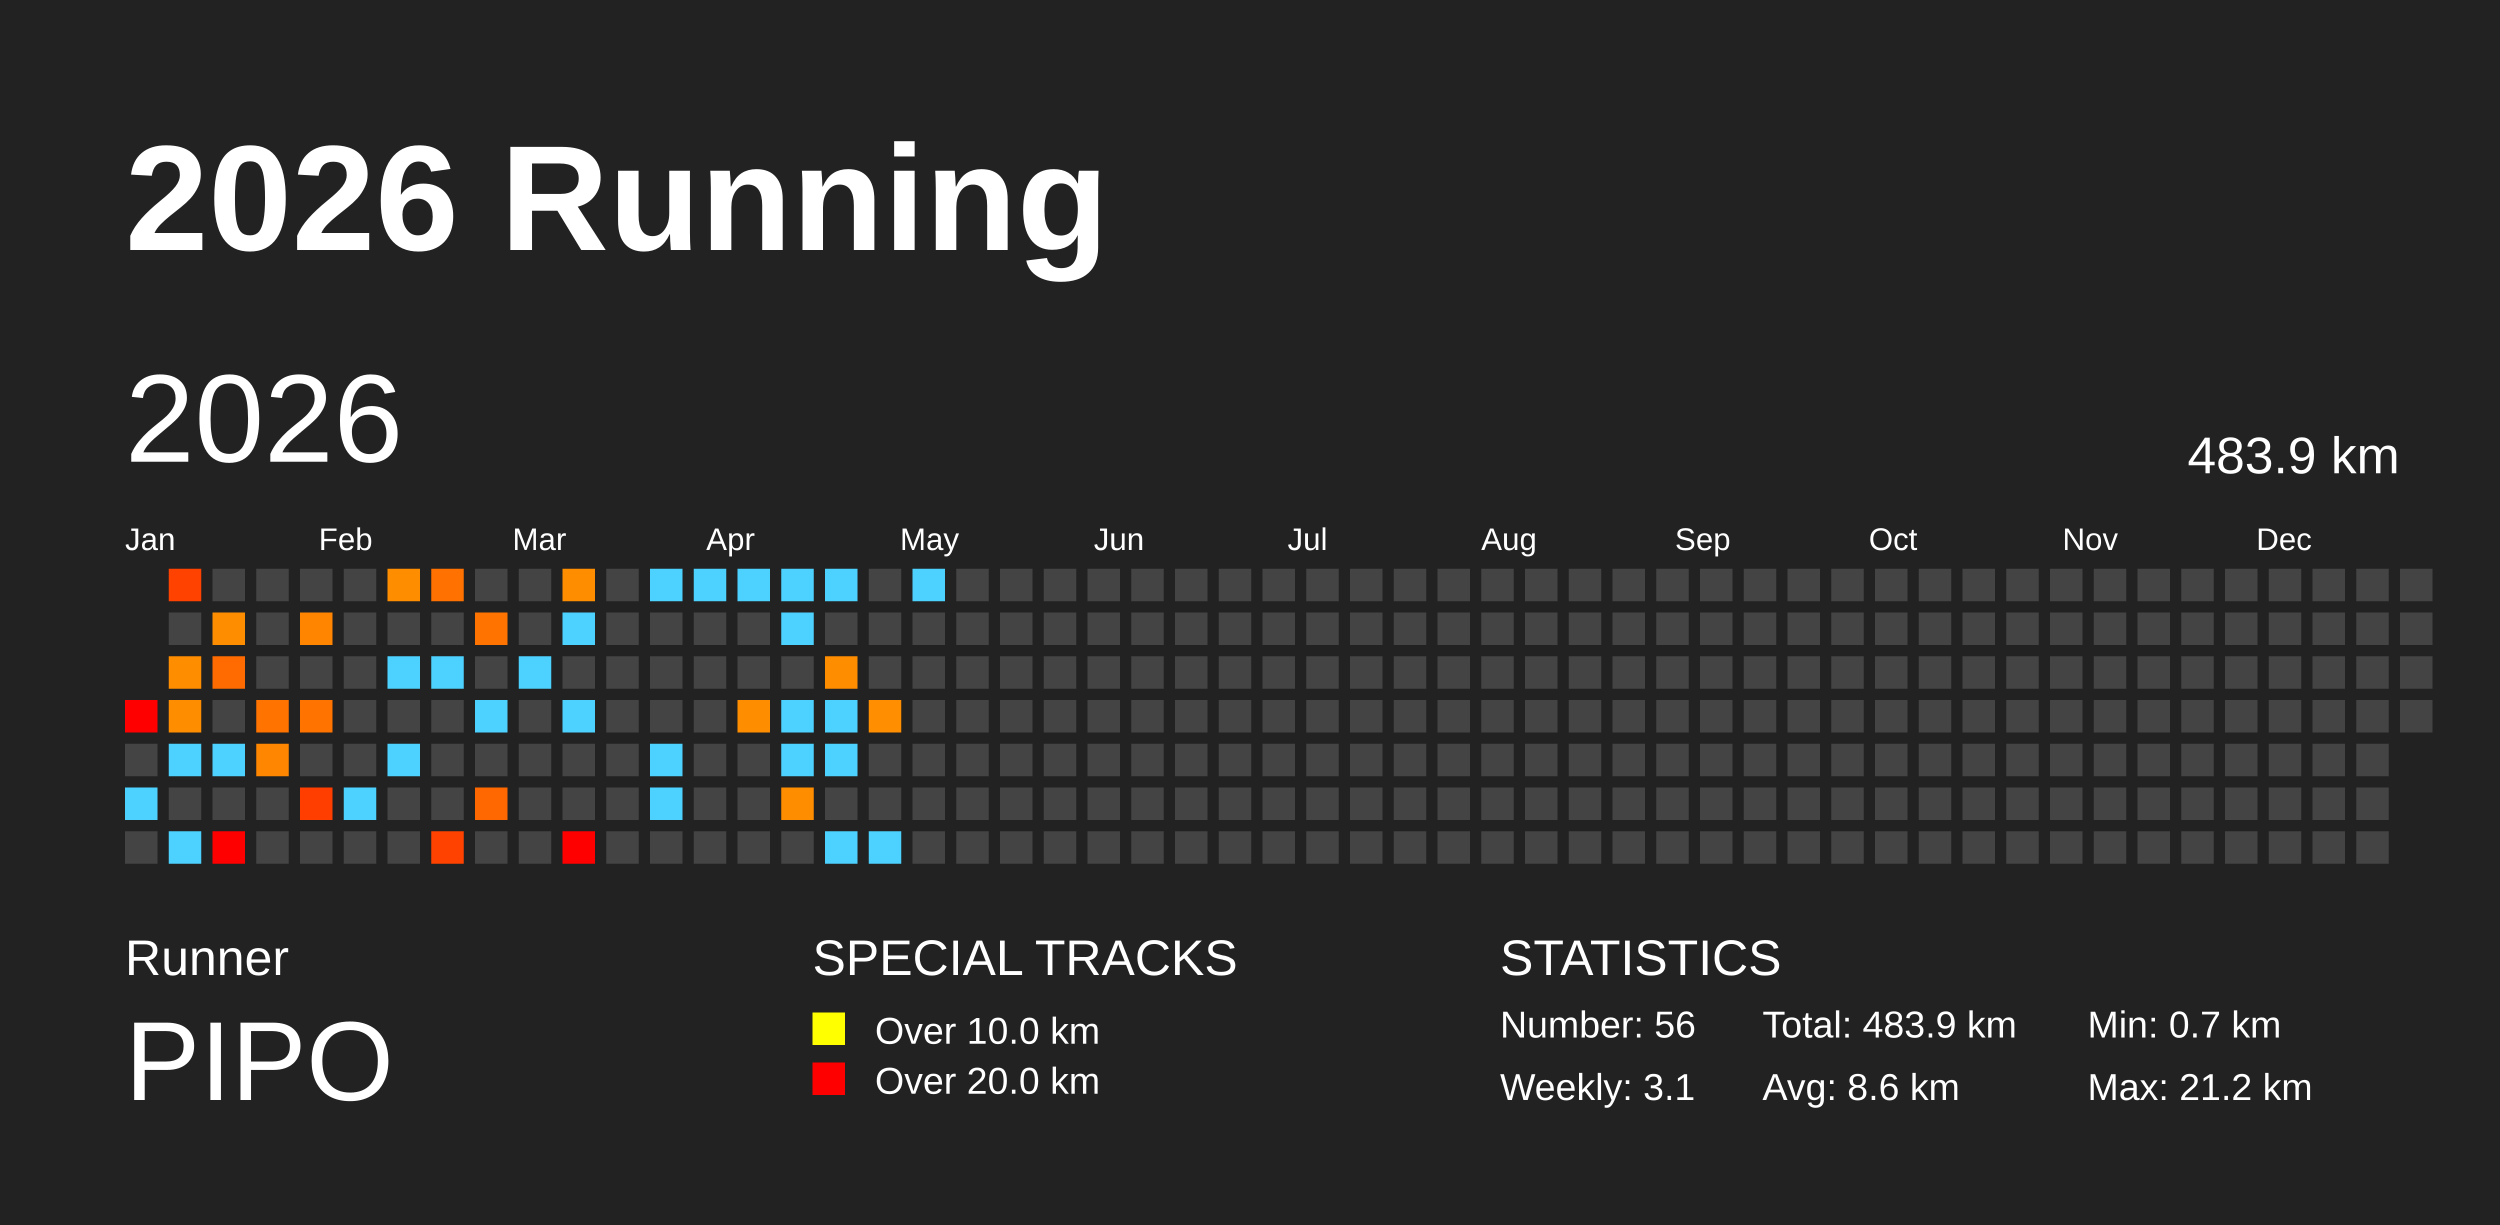
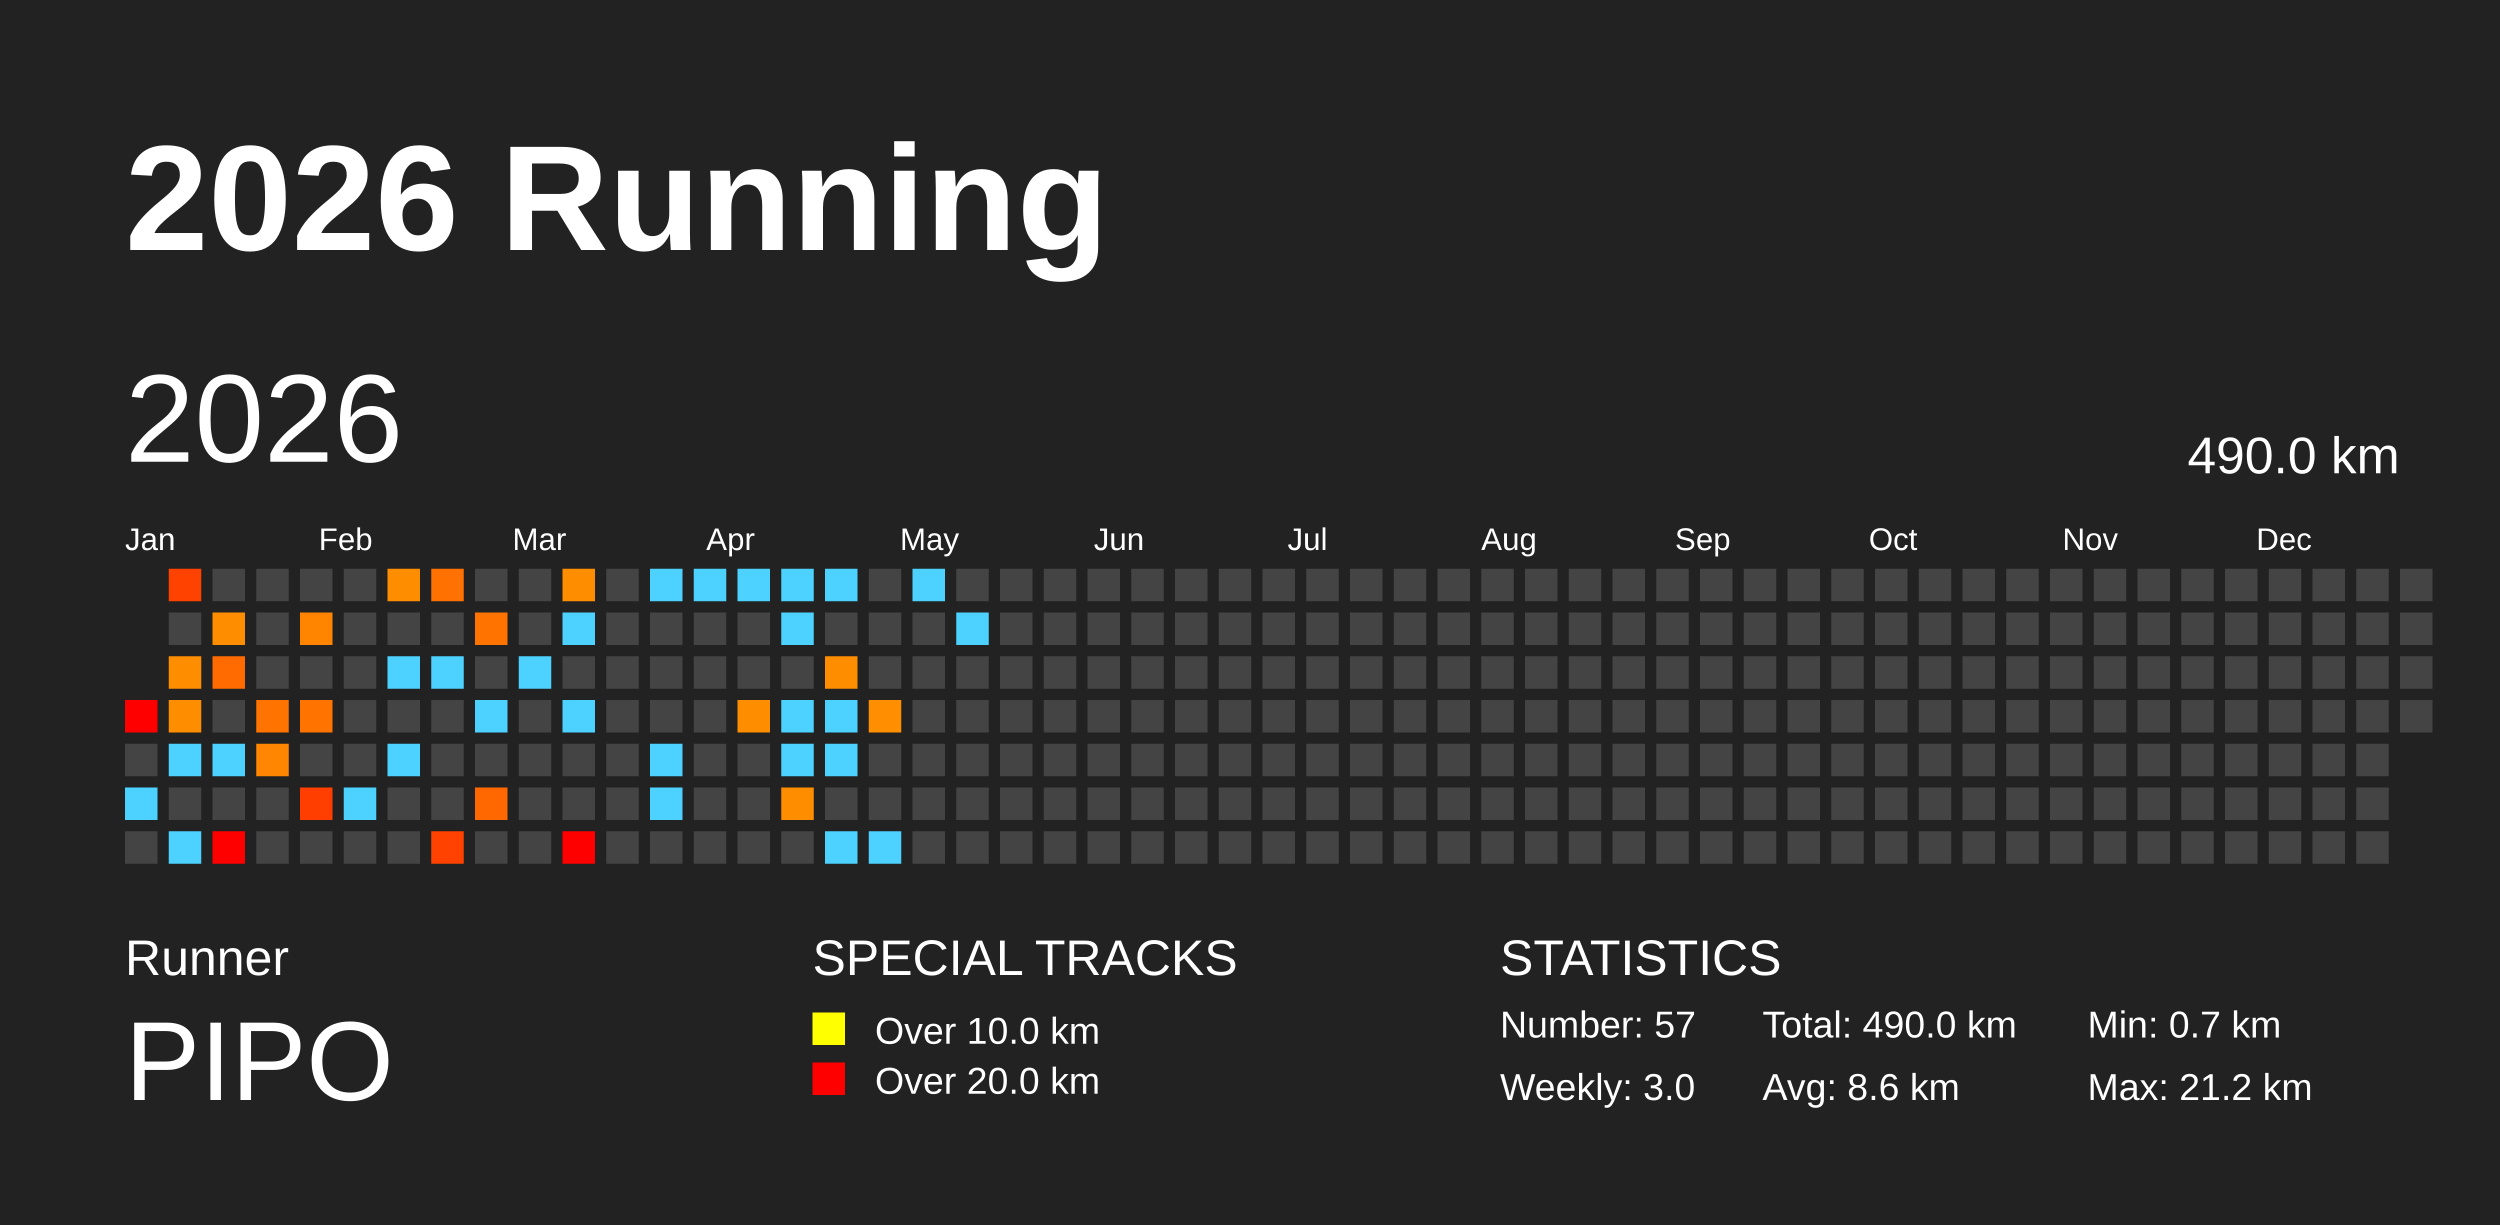
<svg xmlns="http://www.w3.org/2000/svg" baseProfile="full" height="98mm" version="1.1" viewBox="0,0,200,98" width="200mm">
  <defs />
  <rect fill="#222222" height="98" width="200" x="0" y="0" />
  <text fill="#FFFFFF" style="font-size:12px; font-family:Arial; font-weight:bold;" x="10" y="20">2026 Running</text>
  <text fill="#FFFFFF" style="font-size:4px; font-family:Arial" x="10" y="78">Runner</text>
  <text fill="#FFFFFF" style="font-size:9px; font-family:Arial" x="10" y="88">PIPO</text>
  <text fill="#FFFFFF" style="font-size:4px; font-family:Arial" x="65" y="78">SPECIAL TRACKS</text>
  <rect fill="yellow" height="2.6" width="2.6" x="65" y="81" />
  <text fill="#FFFFFF" style="font-size:3px; font-family:Arial" x="70" y="83.5">Over 10.0 km</text>
  <rect fill="red" height="2.6" width="2.6" x="65" y="85" />
  <text fill="#FFFFFF" style="font-size:3px; font-family:Arial" x="70" y="87.5">Over 20.0 km</text>
  <text fill="#FFFFFF" style="font-size:4px; font-family:Arial" x="120" y="78">STATISTICS</text>
-   <text fill="#FFFFFF" style="font-size:3px; font-family:Arial" x="120" y="83">Number: 56</text>
-   <text fill="#FFFFFF" style="font-size:3px; font-family:Arial" x="120" y="88">Weekly: 3.1</text>
-   <text fill="#FFFFFF" style="font-size:3px; font-family:Arial" x="141" y="83">Total: 483.9 km</text>
+   <text fill="#FFFFFF" style="font-size:3px; font-family:Arial" x="120" y="83">Number: 57</text>
+   <text fill="#FFFFFF" style="font-size:3px; font-family:Arial" x="120" y="88">Weekly: 3.0</text>
+   <text fill="#FFFFFF" style="font-size:3px; font-family:Arial" x="141" y="83">Total: 490.0 km</text>
  <text fill="#FFFFFF" style="font-size:3px; font-family:Arial" x="141" y="88">Avg: 8.6 km</text>
  <text fill="#FFFFFF" style="font-size:3px; font-family:Arial" x="167" y="83">Min: 0.7 km</text>
  <text fill="#FFFFFF" style="font-size:3px; font-family:Arial" x="167" y="88">Max: 21.2 km</text>
  <text dominant-baseline="hanging" fill="#FFFFFF" style="font-size:10.0px; font-family:Arial;" x="10" y="30">2026</text>
-   <text dominant-baseline="hanging" fill="#FFFFFF" style="font-size:4.125px; font-family:Arial;" x="175" y="35">483.9 km</text>
+   <text dominant-baseline="hanging" fill="#FFFFFF" style="font-size:4.125px; font-family:Arial;" x="175" y="35">490.0 km</text>
  <text fill="#FFFFFF" style="font-size:2.5px; font-family:Arial" x="10.0" y="44">Jan</text>
  <text fill="#FFFFFF" style="font-size:2.5px; font-family:Arial" x="25.5" y="44">Feb</text>
  <text fill="#FFFFFF" style="font-size:2.5px; font-family:Arial" x="41.0" y="44">Mar</text>
  <text fill="#FFFFFF" style="font-size:2.5px; font-family:Arial" x="56.5" y="44">Apr</text>
  <text fill="#FFFFFF" style="font-size:2.5px; font-family:Arial" x="72.0" y="44">May</text>
  <text fill="#FFFFFF" style="font-size:2.5px; font-family:Arial" x="87.5" y="44">Jun</text>
  <text fill="#FFFFFF" style="font-size:2.5px; font-family:Arial" x="103.0" y="44">Jul</text>
  <text fill="#FFFFFF" style="font-size:2.5px; font-family:Arial" x="118.5" y="44">Aug</text>
  <text fill="#FFFFFF" style="font-size:2.5px; font-family:Arial" x="134.0" y="44">Sep</text>
  <text fill="#FFFFFF" style="font-size:2.5px; font-family:Arial" x="149.5" y="44">Oct</text>
  <text fill="#FFFFFF" style="font-size:2.5px; font-family:Arial" x="165.0" y="44">Nov</text>
  <text fill="#FFFFFF" style="font-size:2.5px; font-family:Arial" x="180.5" y="44">Dec</text>
  <rect fill="red" height="2.6" width="2.6" x="10.0" y="56.0" />
  <rect fill="#444444" height="2.6" width="2.6" x="10.0" y="59.5" />
  <rect fill="#4dd2ff" height="2.6" width="2.6" x="10.0" y="63.0" />
  <rect fill="#444444" height="2.6" width="2.6" x="10.0" y="66.5" />
  <rect fill="#ff4200" height="2.6" width="2.6" x="13.5" y="45.5" />
  <rect fill="#444444" height="2.6" width="2.6" x="13.5" y="49.0" />
  <rect fill="#ff8d00" height="2.6" width="2.6" x="13.5" y="52.5" />
  <rect fill="#ff8d00" height="2.6" width="2.6" x="13.5" y="56.0" />
  <rect fill="#4dd2ff" height="2.6" width="2.6" x="13.5" y="59.5" />
  <rect fill="#444444" height="2.6" width="2.6" x="13.5" y="63.0" />
  <rect fill="#4dd2ff" height="2.6" width="2.6" x="13.5" y="66.5" />
  <rect fill="#444444" height="2.6" width="2.6" x="17.0" y="45.5" />
  <rect fill="#ff8d00" height="2.6" width="2.6" x="17.0" y="49.0" />
  <rect fill="#ff6b00" height="2.6" width="2.6" x="17.0" y="52.5" />
  <rect fill="#444444" height="2.6" width="2.6" x="17.0" y="56.0" />
  <rect fill="#4dd2ff" height="2.6" width="2.6" x="17.0" y="59.5" />
  <rect fill="#444444" height="2.6" width="2.6" x="17.0" y="63.0" />
  <rect fill="red" height="2.6" width="2.6" x="17.0" y="66.5" />
  <rect fill="#444444" height="2.6" width="2.6" x="20.5" y="45.5" />
  <rect fill="#444444" height="2.6" width="2.6" x="20.5" y="49.0" />
  <rect fill="#444444" height="2.6" width="2.6" x="20.5" y="52.5" />
  <rect fill="#ff7400" height="2.6" width="2.6" x="20.5" y="56.0" />
  <rect fill="#ff8600" height="2.6" width="2.6" x="20.5" y="59.5" />
  <rect fill="#444444" height="2.6" width="2.6" x="20.5" y="63.0" />
  <rect fill="#444444" height="2.6" width="2.6" x="20.5" y="66.5" />
  <rect fill="#444444" height="2.6" width="2.6" x="24.0" y="45.5" />
  <rect fill="#ff8400" height="2.6" width="2.6" x="24.0" y="49.0" />
  <rect fill="#444444" height="2.6" width="2.6" x="24.0" y="52.5" />
  <rect fill="#ff7400" height="2.6" width="2.6" x="24.0" y="56.0" />
  <rect fill="#444444" height="2.6" width="2.6" x="24.0" y="59.5" />
  <rect fill="#ff3e00" height="2.6" width="2.6" x="24.0" y="63.0" />
  <rect fill="#444444" height="2.6" width="2.6" x="24.0" y="66.5" />
  <rect fill="#444444" height="2.6" width="2.6" x="27.5" y="45.5" />
  <rect fill="#444444" height="2.6" width="2.6" x="27.5" y="49.0" />
  <rect fill="#444444" height="2.6" width="2.6" x="27.5" y="52.5" />
  <rect fill="#444444" height="2.6" width="2.6" x="27.5" y="56.0" />
  <rect fill="#444444" height="2.6" width="2.6" x="27.5" y="59.5" />
  <rect fill="#4dd2ff" height="2.6" width="2.6" x="27.5" y="63.0" />
  <rect fill="#444444" height="2.6" width="2.6" x="27.5" y="66.5" />
  <rect fill="#ff8d00" height="2.6" width="2.6" x="31.0" y="45.5" />
  <rect fill="#444444" height="2.6" width="2.6" x="31.0" y="49.0" />
  <rect fill="#4dd2ff" height="2.6" width="2.6" x="31.0" y="52.5" />
  <rect fill="#444444" height="2.6" width="2.6" x="31.0" y="56.0" />
  <rect fill="#4dd2ff" height="2.6" width="2.6" x="31.0" y="59.5" />
  <rect fill="#444444" height="2.6" width="2.6" x="31.0" y="63.0" />
  <rect fill="#444444" height="2.6" width="2.6" x="31.0" y="66.5" />
  <rect fill="#ff7100" height="2.6" width="2.6" x="34.5" y="45.5" />
  <rect fill="#444444" height="2.6" width="2.6" x="34.5" y="49.0" />
  <rect fill="#4dd2ff" height="2.6" width="2.6" x="34.5" y="52.5" />
  <rect fill="#444444" height="2.6" width="2.6" x="34.5" y="56.0" />
  <rect fill="#444444" height="2.6" width="2.6" x="34.5" y="59.5" />
  <rect fill="#444444" height="2.6" width="2.6" x="34.5" y="63.0" />
  <rect fill="#ff4200" height="2.6" width="2.6" x="34.5" y="66.5" />
  <rect fill="#444444" height="2.6" width="2.6" x="38.0" y="45.5" />
  <rect fill="#ff7400" height="2.6" width="2.6" x="38.0" y="49.0" />
  <rect fill="#444444" height="2.6" width="2.6" x="38.0" y="52.5" />
  <rect fill="#4dd2ff" height="2.6" width="2.6" x="38.0" y="56.0" />
  <rect fill="#444444" height="2.6" width="2.6" x="38.0" y="59.5" />
  <rect fill="#ff6800" height="2.6" width="2.6" x="38.0" y="63.0" />
  <rect fill="#444444" height="2.6" width="2.6" x="38.0" y="66.5" />
  <rect fill="#444444" height="2.6" width="2.6" x="41.5" y="45.5" />
  <rect fill="#444444" height="2.6" width="2.6" x="41.5" y="49.0" />
  <rect fill="#4dd2ff" height="2.6" width="2.6" x="41.5" y="52.5" />
  <rect fill="#444444" height="2.6" width="2.6" x="41.5" y="56.0" />
  <rect fill="#444444" height="2.6" width="2.6" x="41.5" y="59.5" />
  <rect fill="#444444" height="2.6" width="2.6" x="41.5" y="63.0" />
  <rect fill="#444444" height="2.6" width="2.6" x="41.5" y="66.5" />
  <rect fill="#ff8d00" height="2.6" width="2.6" x="45.0" y="45.5" />
  <rect fill="#4dd2ff" height="2.6" width="2.6" x="45.0" y="49.0" />
  <rect fill="#444444" height="2.6" width="2.6" x="45.0" y="52.5" />
  <rect fill="#4dd2ff" height="2.6" width="2.6" x="45.0" y="56.0" />
  <rect fill="#444444" height="2.6" width="2.6" x="45.0" y="59.5" />
  <rect fill="#444444" height="2.6" width="2.6" x="45.0" y="63.0" />
  <rect fill="red" height="2.6" width="2.6" x="45.0" y="66.5" />
  <rect fill="#444444" height="2.6" width="2.6" x="48.5" y="45.5" />
  <rect fill="#444444" height="2.6" width="2.6" x="48.5" y="49.0" />
  <rect fill="#444444" height="2.6" width="2.6" x="48.5" y="52.5" />
  <rect fill="#444444" height="2.6" width="2.6" x="48.5" y="56.0" />
  <rect fill="#444444" height="2.6" width="2.6" x="48.5" y="59.5" />
  <rect fill="#444444" height="2.6" width="2.6" x="48.5" y="63.0" />
  <rect fill="#444444" height="2.6" width="2.6" x="48.5" y="66.5" />
  <rect fill="#4dd2ff" height="2.6" width="2.6" x="52.0" y="45.5" />
  <rect fill="#444444" height="2.6" width="2.6" x="52.0" y="49.0" />
  <rect fill="#444444" height="2.6" width="2.6" x="52.0" y="52.5" />
  <rect fill="#444444" height="2.6" width="2.6" x="52.0" y="56.0" />
  <rect fill="#4dd2ff" height="2.6" width="2.6" x="52.0" y="59.5" />
  <rect fill="#4dd2ff" height="2.6" width="2.6" x="52.0" y="63.0" />
  <rect fill="#444444" height="2.6" width="2.6" x="52.0" y="66.5" />
  <rect fill="#4dd2ff" height="2.6" width="2.6" x="55.5" y="45.5" />
  <rect fill="#444444" height="2.6" width="2.6" x="55.5" y="49.0" />
  <rect fill="#444444" height="2.6" width="2.6" x="55.5" y="52.5" />
  <rect fill="#444444" height="2.6" width="2.6" x="55.5" y="56.0" />
  <rect fill="#444444" height="2.6" width="2.6" x="55.5" y="59.5" />
  <rect fill="#444444" height="2.6" width="2.6" x="55.5" y="63.0" />
  <rect fill="#444444" height="2.6" width="2.6" x="55.5" y="66.5" />
  <rect fill="#4dd2ff" height="2.6" width="2.6" x="59.0" y="45.5" />
  <rect fill="#444444" height="2.6" width="2.6" x="59.0" y="49.0" />
  <rect fill="#444444" height="2.6" width="2.6" x="59.0" y="52.5" />
  <rect fill="#ff8d00" height="2.6" width="2.6" x="59.0" y="56.0" />
  <rect fill="#444444" height="2.6" width="2.6" x="59.0" y="59.5" />
  <rect fill="#444444" height="2.6" width="2.6" x="59.0" y="63.0" />
  <rect fill="#444444" height="2.6" width="2.6" x="59.0" y="66.5" />
  <rect fill="#4dd2ff" height="2.6" width="2.6" x="62.5" y="45.5" />
  <rect fill="#4dd2ff" height="2.6" width="2.6" x="62.5" y="49.0" />
  <rect fill="#444444" height="2.6" width="2.6" x="62.5" y="52.5" />
  <rect fill="#4dd2ff" height="2.6" width="2.6" x="62.5" y="56.0" />
  <rect fill="#4dd2ff" height="2.6" width="2.6" x="62.5" y="59.5" />
  <rect fill="#ff8d00" height="2.6" width="2.6" x="62.5" y="63.0" />
  <rect fill="#444444" height="2.6" width="2.6" x="62.5" y="66.5" />
  <rect fill="#4dd2ff" height="2.6" width="2.6" x="66.0" y="45.5" />
  <rect fill="#444444" height="2.6" width="2.6" x="66.0" y="49.0" />
  <rect fill="#ff8d00" height="2.6" width="2.6" x="66.0" y="52.5" />
  <rect fill="#4dd2ff" height="2.6" width="2.6" x="66.0" y="56.0" />
  <rect fill="#4dd2ff" height="2.6" width="2.6" x="66.0" y="59.5" />
  <rect fill="#444444" height="2.6" width="2.6" x="66.0" y="63.0" />
  <rect fill="#4dd2ff" height="2.6" width="2.6" x="66.0" y="66.5" />
  <rect fill="#444444" height="2.6" width="2.6" x="69.5" y="45.5" />
  <rect fill="#444444" height="2.6" width="2.6" x="69.5" y="49.0" />
  <rect fill="#444444" height="2.6" width="2.6" x="69.5" y="52.5" />
  <rect fill="#ff8e00" height="2.6" width="2.6" x="69.5" y="56.0" />
  <rect fill="#444444" height="2.6" width="2.6" x="69.5" y="59.5" />
  <rect fill="#444444" height="2.6" width="2.6" x="69.5" y="63.0" />
  <rect fill="#4dd2ff" height="2.6" width="2.6" x="69.5" y="66.5" />
  <rect fill="#4dd2ff" height="2.6" width="2.6" x="73.0" y="45.5" />
  <rect fill="#444444" height="2.6" width="2.6" x="73.0" y="49.0" />
  <rect fill="#444444" height="2.6" width="2.6" x="73.0" y="52.5" />
  <rect fill="#444444" height="2.6" width="2.6" x="73.0" y="56.0" />
  <rect fill="#444444" height="2.6" width="2.6" x="73.0" y="59.5" />
  <rect fill="#444444" height="2.6" width="2.6" x="73.0" y="63.0" />
  <rect fill="#444444" height="2.6" width="2.6" x="73.0" y="66.5" />
  <rect fill="#444444" height="2.6" width="2.6" x="76.5" y="45.5" />
-   <rect fill="#444444" height="2.6" width="2.6" x="76.5" y="49.0" />
+   <rect fill="#4dd2ff" height="2.6" width="2.6" x="76.5" y="49.0" />
  <rect fill="#444444" height="2.6" width="2.6" x="76.5" y="52.5" />
  <rect fill="#444444" height="2.6" width="2.6" x="76.5" y="56.0" />
  <rect fill="#444444" height="2.6" width="2.6" x="76.5" y="59.5" />
  <rect fill="#444444" height="2.6" width="2.6" x="76.5" y="63.0" />
  <rect fill="#444444" height="2.6" width="2.6" x="76.5" y="66.5" />
  <rect fill="#444444" height="2.6" width="2.6" x="80.0" y="45.5" />
  <rect fill="#444444" height="2.6" width="2.6" x="80.0" y="49.0" />
  <rect fill="#444444" height="2.6" width="2.6" x="80.0" y="52.5" />
  <rect fill="#444444" height="2.6" width="2.6" x="80.0" y="56.0" />
  <rect fill="#444444" height="2.6" width="2.6" x="80.0" y="59.5" />
  <rect fill="#444444" height="2.6" width="2.6" x="80.0" y="63.0" />
  <rect fill="#444444" height="2.6" width="2.6" x="80.0" y="66.5" />
  <rect fill="#444444" height="2.6" width="2.6" x="83.5" y="45.5" />
  <rect fill="#444444" height="2.6" width="2.6" x="83.5" y="49.0" />
  <rect fill="#444444" height="2.6" width="2.6" x="83.5" y="52.5" />
  <rect fill="#444444" height="2.6" width="2.6" x="83.5" y="56.0" />
  <rect fill="#444444" height="2.6" width="2.6" x="83.5" y="59.5" />
  <rect fill="#444444" height="2.6" width="2.6" x="83.5" y="63.0" />
  <rect fill="#444444" height="2.6" width="2.6" x="83.5" y="66.5" />
  <rect fill="#444444" height="2.6" width="2.6" x="87.0" y="45.5" />
  <rect fill="#444444" height="2.6" width="2.6" x="87.0" y="49.0" />
  <rect fill="#444444" height="2.6" width="2.6" x="87.0" y="52.5" />
  <rect fill="#444444" height="2.6" width="2.6" x="87.0" y="56.0" />
  <rect fill="#444444" height="2.6" width="2.6" x="87.0" y="59.5" />
  <rect fill="#444444" height="2.6" width="2.6" x="87.0" y="63.0" />
  <rect fill="#444444" height="2.6" width="2.6" x="87.0" y="66.5" />
  <rect fill="#444444" height="2.6" width="2.6" x="90.5" y="45.5" />
  <rect fill="#444444" height="2.6" width="2.6" x="90.5" y="49.0" />
  <rect fill="#444444" height="2.6" width="2.6" x="90.5" y="52.5" />
  <rect fill="#444444" height="2.6" width="2.6" x="90.5" y="56.0" />
  <rect fill="#444444" height="2.6" width="2.6" x="90.5" y="59.5" />
  <rect fill="#444444" height="2.6" width="2.6" x="90.5" y="63.0" />
  <rect fill="#444444" height="2.6" width="2.6" x="90.5" y="66.5" />
  <rect fill="#444444" height="2.6" width="2.6" x="94.0" y="45.5" />
  <rect fill="#444444" height="2.6" width="2.6" x="94.0" y="49.0" />
  <rect fill="#444444" height="2.6" width="2.6" x="94.0" y="52.5" />
  <rect fill="#444444" height="2.6" width="2.6" x="94.0" y="56.0" />
  <rect fill="#444444" height="2.6" width="2.6" x="94.0" y="59.5" />
  <rect fill="#444444" height="2.6" width="2.6" x="94.0" y="63.0" />
  <rect fill="#444444" height="2.6" width="2.6" x="94.0" y="66.5" />
  <rect fill="#444444" height="2.6" width="2.6" x="97.5" y="45.5" />
  <rect fill="#444444" height="2.6" width="2.6" x="97.5" y="49.0" />
  <rect fill="#444444" height="2.6" width="2.6" x="97.5" y="52.5" />
  <rect fill="#444444" height="2.6" width="2.6" x="97.5" y="56.0" />
  <rect fill="#444444" height="2.6" width="2.6" x="97.5" y="59.5" />
  <rect fill="#444444" height="2.6" width="2.6" x="97.5" y="63.0" />
  <rect fill="#444444" height="2.6" width="2.6" x="97.5" y="66.5" />
  <rect fill="#444444" height="2.6" width="2.6" x="101.0" y="45.5" />
  <rect fill="#444444" height="2.6" width="2.6" x="101.0" y="49.0" />
  <rect fill="#444444" height="2.6" width="2.6" x="101.0" y="52.5" />
  <rect fill="#444444" height="2.6" width="2.6" x="101.0" y="56.0" />
  <rect fill="#444444" height="2.6" width="2.6" x="101.0" y="59.5" />
  <rect fill="#444444" height="2.6" width="2.6" x="101.0" y="63.0" />
  <rect fill="#444444" height="2.6" width="2.6" x="101.0" y="66.5" />
  <rect fill="#444444" height="2.6" width="2.6" x="104.5" y="45.5" />
  <rect fill="#444444" height="2.6" width="2.6" x="104.5" y="49.0" />
  <rect fill="#444444" height="2.6" width="2.6" x="104.5" y="52.5" />
  <rect fill="#444444" height="2.6" width="2.6" x="104.5" y="56.0" />
  <rect fill="#444444" height="2.6" width="2.6" x="104.5" y="59.5" />
  <rect fill="#444444" height="2.6" width="2.6" x="104.5" y="63.0" />
  <rect fill="#444444" height="2.6" width="2.6" x="104.5" y="66.5" />
  <rect fill="#444444" height="2.6" width="2.6" x="108.0" y="45.5" />
  <rect fill="#444444" height="2.6" width="2.6" x="108.0" y="49.0" />
  <rect fill="#444444" height="2.6" width="2.6" x="108.0" y="52.5" />
  <rect fill="#444444" height="2.6" width="2.6" x="108.0" y="56.0" />
  <rect fill="#444444" height="2.6" width="2.6" x="108.0" y="59.5" />
  <rect fill="#444444" height="2.6" width="2.6" x="108.0" y="63.0" />
  <rect fill="#444444" height="2.6" width="2.6" x="108.0" y="66.5" />
  <rect fill="#444444" height="2.6" width="2.6" x="111.5" y="45.5" />
  <rect fill="#444444" height="2.6" width="2.6" x="111.5" y="49.0" />
  <rect fill="#444444" height="2.6" width="2.6" x="111.5" y="52.5" />
  <rect fill="#444444" height="2.6" width="2.6" x="111.5" y="56.0" />
  <rect fill="#444444" height="2.6" width="2.6" x="111.5" y="59.5" />
  <rect fill="#444444" height="2.6" width="2.6" x="111.5" y="63.0" />
  <rect fill="#444444" height="2.6" width="2.6" x="111.5" y="66.5" />
  <rect fill="#444444" height="2.6" width="2.6" x="115.0" y="45.5" />
  <rect fill="#444444" height="2.6" width="2.6" x="115.0" y="49.0" />
  <rect fill="#444444" height="2.6" width="2.6" x="115.0" y="52.5" />
  <rect fill="#444444" height="2.6" width="2.6" x="115.0" y="56.0" />
  <rect fill="#444444" height="2.6" width="2.6" x="115.0" y="59.5" />
  <rect fill="#444444" height="2.6" width="2.6" x="115.0" y="63.0" />
  <rect fill="#444444" height="2.6" width="2.6" x="115.0" y="66.5" />
  <rect fill="#444444" height="2.6" width="2.6" x="118.5" y="45.5" />
  <rect fill="#444444" height="2.6" width="2.6" x="118.5" y="49.0" />
  <rect fill="#444444" height="2.6" width="2.6" x="118.5" y="52.5" />
  <rect fill="#444444" height="2.6" width="2.6" x="118.5" y="56.0" />
  <rect fill="#444444" height="2.6" width="2.6" x="118.5" y="59.5" />
  <rect fill="#444444" height="2.6" width="2.6" x="118.5" y="63.0" />
  <rect fill="#444444" height="2.6" width="2.6" x="118.5" y="66.5" />
  <rect fill="#444444" height="2.6" width="2.6" x="122.0" y="45.5" />
  <rect fill="#444444" height="2.6" width="2.6" x="122.0" y="49.0" />
  <rect fill="#444444" height="2.6" width="2.6" x="122.0" y="52.5" />
  <rect fill="#444444" height="2.6" width="2.6" x="122.0" y="56.0" />
  <rect fill="#444444" height="2.6" width="2.6" x="122.0" y="59.5" />
  <rect fill="#444444" height="2.6" width="2.6" x="122.0" y="63.0" />
  <rect fill="#444444" height="2.6" width="2.6" x="122.0" y="66.5" />
  <rect fill="#444444" height="2.6" width="2.6" x="125.5" y="45.5" />
  <rect fill="#444444" height="2.6" width="2.6" x="125.5" y="49.0" />
  <rect fill="#444444" height="2.6" width="2.6" x="125.5" y="52.5" />
  <rect fill="#444444" height="2.6" width="2.6" x="125.5" y="56.0" />
  <rect fill="#444444" height="2.6" width="2.6" x="125.5" y="59.5" />
  <rect fill="#444444" height="2.6" width="2.6" x="125.5" y="63.0" />
  <rect fill="#444444" height="2.6" width="2.6" x="125.5" y="66.5" />
  <rect fill="#444444" height="2.6" width="2.6" x="129.0" y="45.5" />
  <rect fill="#444444" height="2.6" width="2.6" x="129.0" y="49.0" />
  <rect fill="#444444" height="2.6" width="2.6" x="129.0" y="52.5" />
  <rect fill="#444444" height="2.6" width="2.6" x="129.0" y="56.0" />
  <rect fill="#444444" height="2.6" width="2.6" x="129.0" y="59.5" />
  <rect fill="#444444" height="2.6" width="2.6" x="129.0" y="63.0" />
  <rect fill="#444444" height="2.6" width="2.6" x="129.0" y="66.5" />
  <rect fill="#444444" height="2.6" width="2.6" x="132.5" y="45.5" />
  <rect fill="#444444" height="2.6" width="2.6" x="132.5" y="49.0" />
  <rect fill="#444444" height="2.6" width="2.6" x="132.5" y="52.5" />
  <rect fill="#444444" height="2.6" width="2.6" x="132.5" y="56.0" />
  <rect fill="#444444" height="2.6" width="2.6" x="132.5" y="59.5" />
  <rect fill="#444444" height="2.6" width="2.6" x="132.5" y="63.0" />
  <rect fill="#444444" height="2.6" width="2.6" x="132.5" y="66.5" />
  <rect fill="#444444" height="2.6" width="2.6" x="136.0" y="45.5" />
  <rect fill="#444444" height="2.6" width="2.6" x="136.0" y="49.0" />
  <rect fill="#444444" height="2.6" width="2.6" x="136.0" y="52.5" />
  <rect fill="#444444" height="2.6" width="2.6" x="136.0" y="56.0" />
  <rect fill="#444444" height="2.6" width="2.6" x="136.0" y="59.5" />
  <rect fill="#444444" height="2.6" width="2.6" x="136.0" y="63.0" />
  <rect fill="#444444" height="2.6" width="2.6" x="136.0" y="66.5" />
  <rect fill="#444444" height="2.6" width="2.6" x="139.5" y="45.5" />
  <rect fill="#444444" height="2.6" width="2.6" x="139.5" y="49.0" />
  <rect fill="#444444" height="2.6" width="2.6" x="139.5" y="52.5" />
  <rect fill="#444444" height="2.6" width="2.6" x="139.5" y="56.0" />
  <rect fill="#444444" height="2.6" width="2.6" x="139.5" y="59.5" />
  <rect fill="#444444" height="2.6" width="2.6" x="139.5" y="63.0" />
  <rect fill="#444444" height="2.6" width="2.6" x="139.5" y="66.5" />
  <rect fill="#444444" height="2.6" width="2.6" x="143.0" y="45.5" />
  <rect fill="#444444" height="2.6" width="2.6" x="143.0" y="49.0" />
  <rect fill="#444444" height="2.6" width="2.6" x="143.0" y="52.5" />
  <rect fill="#444444" height="2.6" width="2.6" x="143.0" y="56.0" />
  <rect fill="#444444" height="2.6" width="2.6" x="143.0" y="59.5" />
  <rect fill="#444444" height="2.6" width="2.6" x="143.0" y="63.0" />
  <rect fill="#444444" height="2.6" width="2.6" x="143.0" y="66.5" />
  <rect fill="#444444" height="2.6" width="2.6" x="146.5" y="45.5" />
  <rect fill="#444444" height="2.6" width="2.6" x="146.5" y="49.0" />
  <rect fill="#444444" height="2.6" width="2.6" x="146.5" y="52.5" />
  <rect fill="#444444" height="2.6" width="2.6" x="146.5" y="56.0" />
  <rect fill="#444444" height="2.6" width="2.6" x="146.5" y="59.5" />
  <rect fill="#444444" height="2.6" width="2.6" x="146.5" y="63.0" />
  <rect fill="#444444" height="2.6" width="2.6" x="146.5" y="66.5" />
  <rect fill="#444444" height="2.6" width="2.6" x="150.0" y="45.5" />
  <rect fill="#444444" height="2.6" width="2.6" x="150.0" y="49.0" />
  <rect fill="#444444" height="2.6" width="2.6" x="150.0" y="52.5" />
  <rect fill="#444444" height="2.6" width="2.6" x="150.0" y="56.0" />
  <rect fill="#444444" height="2.6" width="2.6" x="150.0" y="59.5" />
  <rect fill="#444444" height="2.6" width="2.6" x="150.0" y="63.0" />
  <rect fill="#444444" height="2.6" width="2.6" x="150.0" y="66.5" />
  <rect fill="#444444" height="2.6" width="2.6" x="153.5" y="45.5" />
  <rect fill="#444444" height="2.6" width="2.6" x="153.5" y="49.0" />
  <rect fill="#444444" height="2.6" width="2.6" x="153.5" y="52.5" />
  <rect fill="#444444" height="2.6" width="2.6" x="153.5" y="56.0" />
  <rect fill="#444444" height="2.6" width="2.6" x="153.5" y="59.5" />
  <rect fill="#444444" height="2.6" width="2.6" x="153.5" y="63.0" />
  <rect fill="#444444" height="2.6" width="2.6" x="153.5" y="66.5" />
  <rect fill="#444444" height="2.6" width="2.6" x="157.0" y="45.5" />
  <rect fill="#444444" height="2.6" width="2.6" x="157.0" y="49.0" />
  <rect fill="#444444" height="2.6" width="2.6" x="157.0" y="52.5" />
  <rect fill="#444444" height="2.6" width="2.6" x="157.0" y="56.0" />
  <rect fill="#444444" height="2.6" width="2.6" x="157.0" y="59.5" />
  <rect fill="#444444" height="2.6" width="2.6" x="157.0" y="63.0" />
  <rect fill="#444444" height="2.6" width="2.6" x="157.0" y="66.5" />
  <rect fill="#444444" height="2.6" width="2.6" x="160.5" y="45.5" />
  <rect fill="#444444" height="2.6" width="2.6" x="160.5" y="49.0" />
  <rect fill="#444444" height="2.6" width="2.6" x="160.5" y="52.5" />
  <rect fill="#444444" height="2.6" width="2.6" x="160.5" y="56.0" />
  <rect fill="#444444" height="2.6" width="2.6" x="160.5" y="59.5" />
  <rect fill="#444444" height="2.6" width="2.6" x="160.5" y="63.0" />
  <rect fill="#444444" height="2.6" width="2.6" x="160.5" y="66.5" />
  <rect fill="#444444" height="2.6" width="2.6" x="164.0" y="45.5" />
  <rect fill="#444444" height="2.6" width="2.6" x="164.0" y="49.0" />
  <rect fill="#444444" height="2.6" width="2.6" x="164.0" y="52.5" />
  <rect fill="#444444" height="2.6" width="2.6" x="164.0" y="56.0" />
  <rect fill="#444444" height="2.6" width="2.6" x="164.0" y="59.5" />
  <rect fill="#444444" height="2.6" width="2.6" x="164.0" y="63.0" />
  <rect fill="#444444" height="2.6" width="2.6" x="164.0" y="66.5" />
  <rect fill="#444444" height="2.6" width="2.6" x="167.5" y="45.5" />
  <rect fill="#444444" height="2.6" width="2.6" x="167.5" y="49.0" />
  <rect fill="#444444" height="2.6" width="2.6" x="167.5" y="52.5" />
  <rect fill="#444444" height="2.6" width="2.6" x="167.5" y="56.0" />
  <rect fill="#444444" height="2.6" width="2.6" x="167.5" y="59.5" />
  <rect fill="#444444" height="2.6" width="2.6" x="167.5" y="63.0" />
  <rect fill="#444444" height="2.6" width="2.6" x="167.5" y="66.5" />
  <rect fill="#444444" height="2.6" width="2.6" x="171.0" y="45.5" />
  <rect fill="#444444" height="2.6" width="2.6" x="171.0" y="49.0" />
  <rect fill="#444444" height="2.6" width="2.6" x="171.0" y="52.5" />
  <rect fill="#444444" height="2.6" width="2.6" x="171.0" y="56.0" />
  <rect fill="#444444" height="2.6" width="2.6" x="171.0" y="59.5" />
  <rect fill="#444444" height="2.6" width="2.6" x="171.0" y="63.0" />
  <rect fill="#444444" height="2.6" width="2.6" x="171.0" y="66.5" />
  <rect fill="#444444" height="2.6" width="2.6" x="174.5" y="45.5" />
  <rect fill="#444444" height="2.6" width="2.6" x="174.5" y="49.0" />
  <rect fill="#444444" height="2.6" width="2.6" x="174.5" y="52.5" />
  <rect fill="#444444" height="2.6" width="2.6" x="174.5" y="56.0" />
  <rect fill="#444444" height="2.6" width="2.6" x="174.5" y="59.5" />
  <rect fill="#444444" height="2.6" width="2.6" x="174.5" y="63.0" />
  <rect fill="#444444" height="2.6" width="2.6" x="174.5" y="66.5" />
  <rect fill="#444444" height="2.6" width="2.6" x="178.0" y="45.5" />
  <rect fill="#444444" height="2.6" width="2.6" x="178.0" y="49.0" />
  <rect fill="#444444" height="2.6" width="2.6" x="178.0" y="52.5" />
  <rect fill="#444444" height="2.6" width="2.6" x="178.0" y="56.0" />
  <rect fill="#444444" height="2.6" width="2.6" x="178.0" y="59.5" />
  <rect fill="#444444" height="2.6" width="2.6" x="178.0" y="63.0" />
  <rect fill="#444444" height="2.6" width="2.6" x="178.0" y="66.5" />
  <rect fill="#444444" height="2.6" width="2.6" x="181.5" y="45.5" />
  <rect fill="#444444" height="2.6" width="2.6" x="181.5" y="49.0" />
  <rect fill="#444444" height="2.6" width="2.6" x="181.5" y="52.5" />
  <rect fill="#444444" height="2.6" width="2.6" x="181.5" y="56.0" />
  <rect fill="#444444" height="2.6" width="2.6" x="181.5" y="59.5" />
  <rect fill="#444444" height="2.6" width="2.6" x="181.5" y="63.0" />
  <rect fill="#444444" height="2.6" width="2.6" x="181.5" y="66.5" />
  <rect fill="#444444" height="2.6" width="2.6" x="185.0" y="45.5" />
  <rect fill="#444444" height="2.6" width="2.6" x="185.0" y="49.0" />
  <rect fill="#444444" height="2.6" width="2.6" x="185.0" y="52.5" />
  <rect fill="#444444" height="2.6" width="2.6" x="185.0" y="56.0" />
  <rect fill="#444444" height="2.6" width="2.6" x="185.0" y="59.5" />
  <rect fill="#444444" height="2.6" width="2.6" x="185.0" y="63.0" />
  <rect fill="#444444" height="2.6" width="2.6" x="185.0" y="66.5" />
  <rect fill="#444444" height="2.6" width="2.6" x="188.5" y="45.5" />
  <rect fill="#444444" height="2.6" width="2.6" x="188.5" y="49.0" />
  <rect fill="#444444" height="2.6" width="2.6" x="188.5" y="52.5" />
  <rect fill="#444444" height="2.6" width="2.6" x="188.5" y="56.0" />
  <rect fill="#444444" height="2.6" width="2.6" x="188.5" y="59.5" />
  <rect fill="#444444" height="2.6" width="2.6" x="188.5" y="63.0" />
  <rect fill="#444444" height="2.6" width="2.6" x="188.5" y="66.5" />
  <rect fill="#444444" height="2.6" width="2.6" x="192.0" y="45.5" />
  <rect fill="#444444" height="2.6" width="2.6" x="192.0" y="49.0" />
  <rect fill="#444444" height="2.6" width="2.6" x="192.0" y="52.5" />
  <rect fill="#444444" height="2.6" width="2.6" x="192.0" y="56.0" />
</svg>
